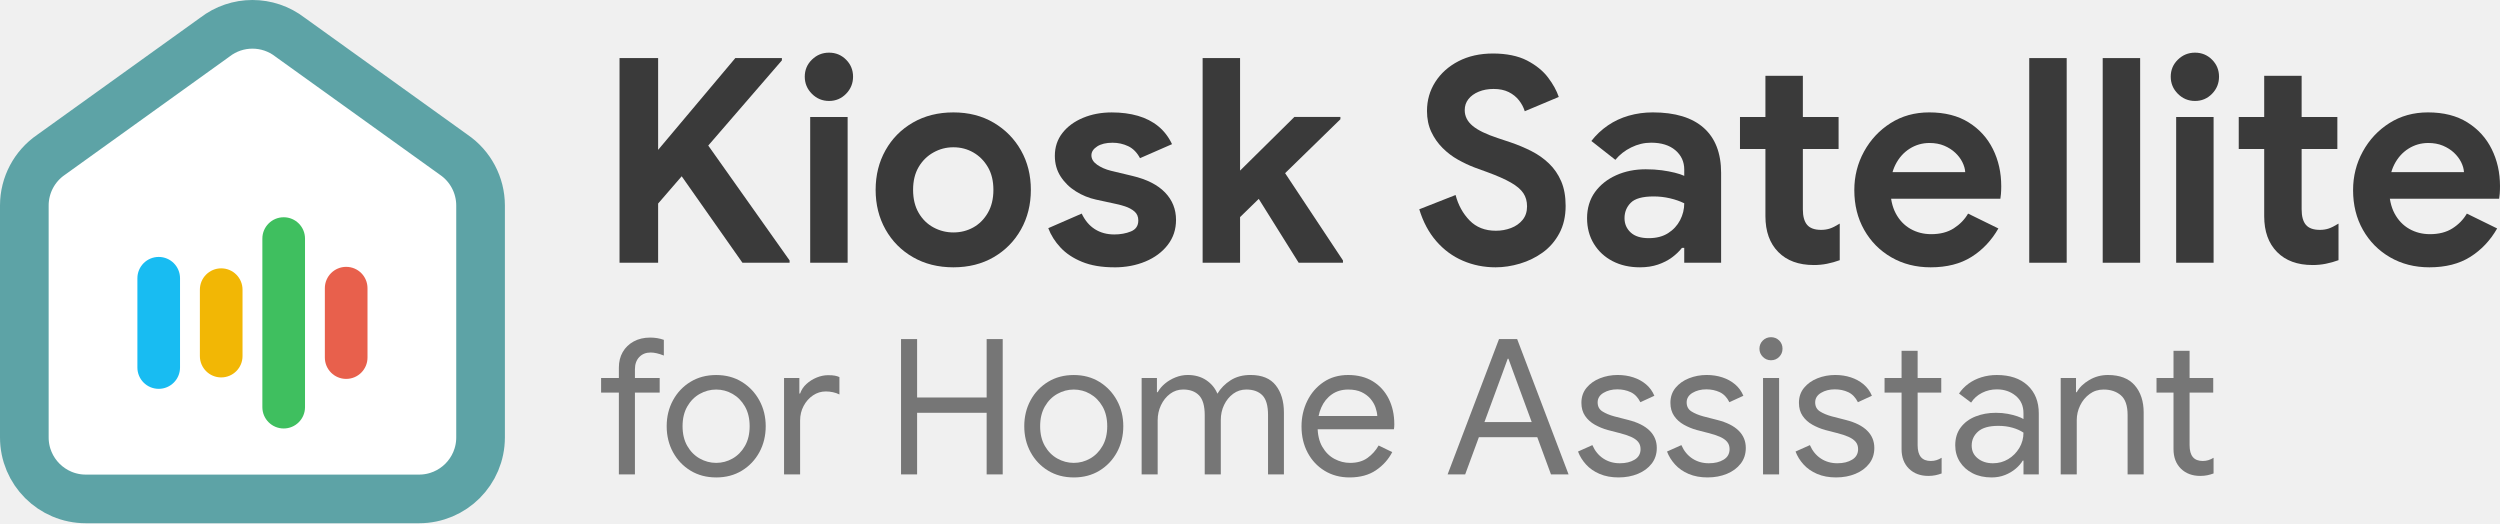
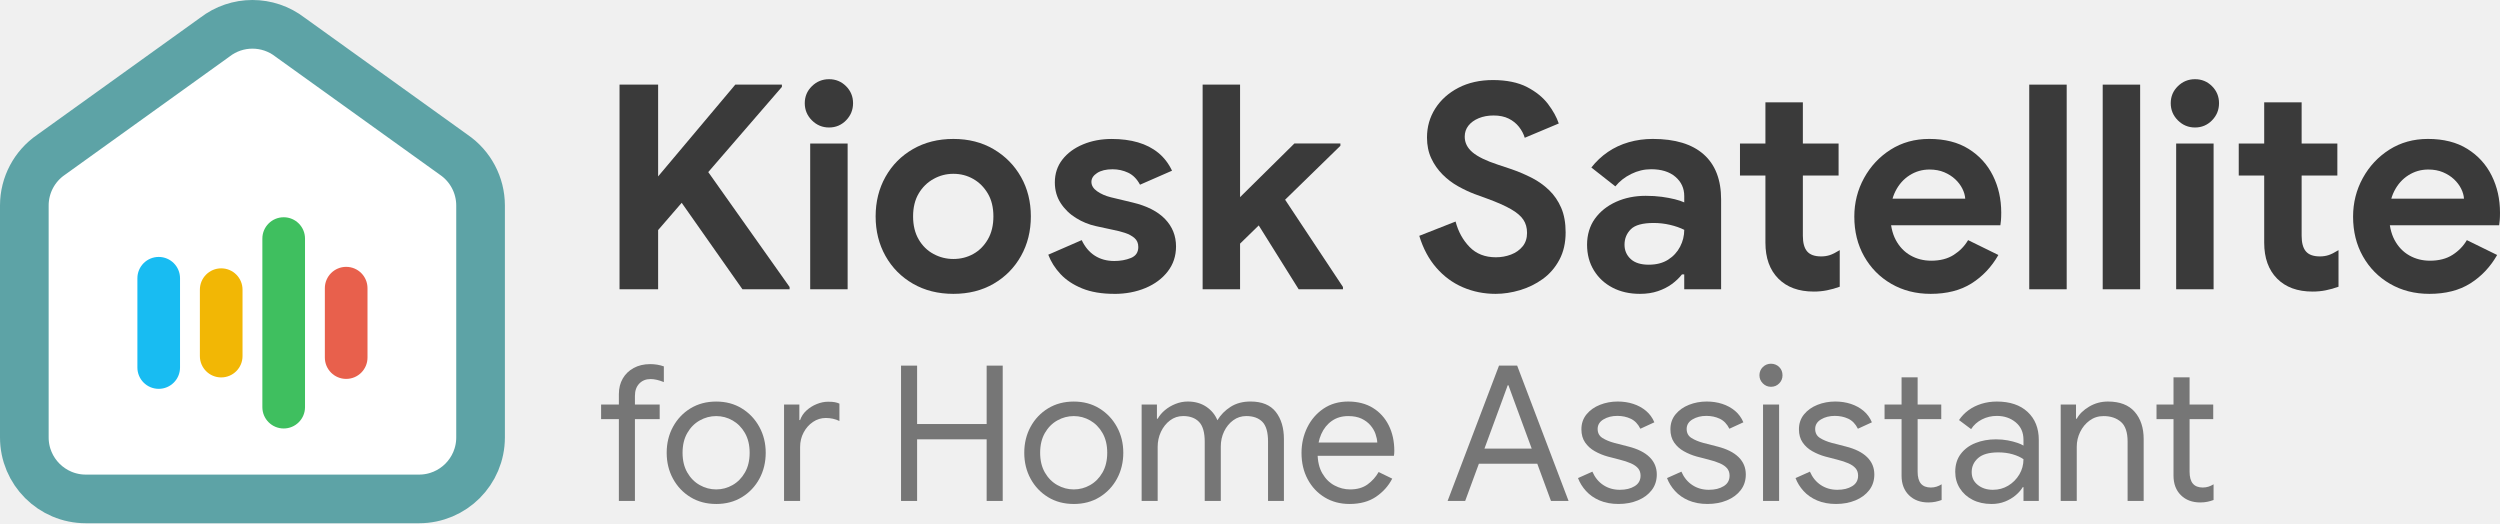
<svg xmlns="http://www.w3.org/2000/svg" id="a" viewBox="0 0 2260.89 473.2">
  <g id="b">
    <g id="c">
-       <path d="M560.28,237.61V52.53h34.9v185.08h-34.9ZM578.38,203.49l.52-48.6,86.08-102.36h42.13v2.07l-128.73,148.89h0ZM671.43,237.61l-64.11-91.25,24.04-27.66,82.72,116.84v2.07h-42.65Z" fill="#3a3a3a" />
-       <path d="M749.76,91.3c-6.03,0-11.2-2.15-15.51-6.46s-6.46-9.48-6.46-15.51,2.15-11.16,6.46-15.38,9.48-6.33,15.51-6.33,11.16,2.11,15.38,6.33c4.22,4.22,6.33,9.35,6.33,15.38s-2.11,11.2-6.33,15.51c-4.22,4.31-9.35,6.46-15.38,6.46ZM732.7,237.61V105.78h33.86v131.83h-33.86Z" fill="#3a3a3a" />
-       <path d="M862.2,241.75c-13.79,0-25.98-3.06-36.58-9.18-10.6-6.11-18.87-14.48-24.82-25.07-5.95-10.6-8.92-22.53-8.92-35.8s2.97-25.2,8.92-35.8,14.22-18.96,24.82-25.07c10.6-6.12,22.79-9.18,36.58-9.18s25.93,3.1,36.45,9.31c10.51,6.2,18.74,14.56,24.69,25.07,5.95,10.51,8.92,22.4,8.92,35.67s-2.97,25.2-8.92,35.8-14.18,18.96-24.69,25.07c-10.51,6.12-22.66,9.18-36.45,9.18h0ZM862.2,210.21c6.55,0,12.54-1.51,17.97-4.52,5.43-3.01,9.82-7.41,13.18-13.18s5.04-12.71,5.04-20.81-1.68-14.99-5.04-20.68c-3.36-5.69-7.75-10.08-13.18-13.18-5.43-3.1-11.42-4.65-17.97-4.65s-12.37,1.55-17.96,4.65c-5.6,3.1-10.08,7.5-13.44,13.18-3.36,5.69-5.04,12.58-5.04,20.68s1.68,15.04,5.04,20.81c3.36,5.78,7.84,10.17,13.44,13.18,5.6,3.02,11.59,4.52,17.96,4.52h0Z" fill="#3a3a3a" />
-       <path d="M1007.73,241.75c-11.37,0-21.07-1.64-29.08-4.91s-14.52-7.58-19.52-12.92-8.7-11.2-11.12-17.58l30.24-13.18c2.93,6.2,6.89,10.9,11.89,14.09s10.86,4.78,17.58,4.78c5.51,0,10.51-.9,14.99-2.71,4.48-1.81,6.72-5.13,6.72-9.95,0-3.45-1.16-6.16-3.49-8.14s-5.21-3.53-8.66-4.65-6.98-2.02-10.6-2.71l-15.51-3.36c-6.38-1.38-12.41-3.83-18.09-7.37-5.69-3.53-10.3-8.01-13.83-13.44-3.53-5.43-5.3-11.67-5.3-18.74,0-7.92,2.28-14.82,6.85-20.68,4.56-5.86,10.77-10.42,18.61-13.7,7.84-3.27,16.5-4.91,25.98-4.91,8.79,0,16.71,1.03,23.78,3.1,7.06,2.07,13.18,5.21,18.35,9.44,5.17,4.22,9.31,9.61,12.41,16.16l-28.95,12.67c-2.76-5.17-6.33-8.79-10.73-10.86s-9.09-3.1-14.09-3.1c-5.86,0-10.51,1.12-13.96,3.36s-5.17,4.91-5.17,8.01c0,3.28,1.72,6.12,5.17,8.53,3.45,2.42,7.58,4.23,12.41,5.43l19.39,4.65c13.09,3.1,22.96,8.1,29.6,14.99,6.63,6.89,9.95,15.17,9.95,24.82,0,8.62-2.5,16.16-7.5,22.62-5,6.46-11.72,11.46-20.16,14.99-8.45,3.53-17.84,5.3-28.18,5.3l.02-.03h0Z" fill="#3a3a3a" />
-       <path d="M1087.6,237.61V52.53h33.86v185.08h-33.86ZM1107.51,209.95v-41.88l63.07-62.3h41.62v2.07l-104.69,102.1h0ZM1174.46,237.61l-44.46-71.09,23.52-23.01,61,92.02v2.07h-40.07,0Z" fill="#3a3a3a" />
-       <path d="M1352.55,241.75c-10.51,0-20.38-1.98-29.6-5.95-9.22-3.96-17.23-9.86-24.04-17.71-6.81-7.84-11.93-17.45-15.38-28.82l32.83-12.92c2.41,9.14,6.63,16.8,12.67,23.01,6.03,6.2,13.96,9.31,23.78,9.31,4.82,0,9.39-.82,13.7-2.46,4.31-1.64,7.79-4.09,10.47-7.37,2.67-3.27,4.01-7.32,4.01-12.15s-1.12-8.66-3.36-12.02-5.99-6.55-11.25-9.56-12.37-6.16-21.33-9.44l-11.37-4.14c-5-1.89-10.04-4.27-15.12-7.11s-9.74-6.37-13.96-10.6c-4.22-4.22-7.63-9.09-10.21-14.6s-3.88-11.8-3.88-18.87c0-9.65,2.5-18.39,7.5-26.24,5-7.84,11.98-14.09,20.94-18.74s19.39-6.98,31.28-6.98,22.66,2.11,30.76,6.33c8.1,4.22,14.43,9.35,19,15.38,4.56,6.03,7.79,11.89,9.69,17.58l-30.76,12.92c-1.03-3.45-2.76-6.72-5.17-9.82-2.42-3.1-5.52-5.6-9.31-7.5-3.79-1.89-8.36-2.84-13.7-2.84-5,0-9.48.82-13.44,2.46-3.97,1.64-7.07,3.88-9.31,6.72-2.24,2.84-3.36,6.16-3.36,9.95,0,5.52,2.37,10.25,7.11,14.22s12.36,7.67,22.88,11.12l11.63,3.88c6.55,2.24,12.8,4.87,18.74,7.88,5.95,3.02,11.24,6.77,15.9,11.24,4.65,4.48,8.31,9.82,10.99,16.03,2.67,6.2,4.01,13.62,4.01,22.23,0,9.48-1.9,17.75-5.69,24.82-3.79,7.07-8.79,12.84-14.99,17.32-6.2,4.48-13.05,7.84-20.55,10.08s-14.86,3.36-22.1,3.36h-.01Z" fill="#3a3a3a" />
-       <path d="M1483.09,241.75c-9.31,0-17.54-1.85-24.69-5.56-7.15-3.7-12.8-8.92-16.93-15.64s-6.2-14.48-6.2-23.26,2.37-16.97,7.11-23.52,11.12-11.63,19.13-15.25,16.93-5.43,26.75-5.43c5.34,0,10.21.3,14.61.9,4.39.61,8.31,1.34,11.76,2.2,3.44.86,6.29,1.81,8.53,2.84v-5.69c0-7.06-2.67-12.88-8.01-17.45-5.34-4.56-12.67-6.85-21.97-6.85-6.2,0-12.19,1.42-17.97,4.27-5.78,2.84-10.56,6.59-14.35,11.24l-21.71-17.06c4.31-5.51,9.31-10.21,14.99-14.09,5.69-3.88,11.98-6.81,18.87-8.79s14.13-2.97,21.71-2.97c20.16,0,35.5,4.65,46.01,13.96s15.77,22.92,15.77,40.84v81.17h-33.35v-13.44h-2.07c-2.42,3.1-5.43,5.99-9.05,8.66s-7.84,4.82-12.67,6.46c-4.83,1.64-10.25,2.46-16.29,2.46h.02,0ZM1491.1,215.38c6.89,0,12.71-1.51,17.45-4.52,4.74-3.01,8.36-6.94,10.86-11.76,2.5-4.82,3.75-9.91,3.75-15.25-3.79-1.89-8.1-3.4-12.92-4.52-4.83-1.12-9.74-1.68-14.73-1.68-10,0-16.89,1.9-20.68,5.69-3.79,3.79-5.69,8.45-5.69,13.96,0,5.17,1.85,9.48,5.56,12.92,3.7,3.45,9.18,5.17,16.41,5.17h-.01Z" fill="#3a3a3a" />
-       <path d="M1573.56,134.73v-28.95h24.3v28.95h-24.3ZM1640.25,239.68c-13.62,0-24.3-3.92-32.05-11.76s-11.63-18.65-11.63-32.44v-126.92h33.86v120.72c0,6.38,1.29,11.07,3.88,14.09,2.58,3.02,6.81,4.52,12.67,4.52,2.75,0,5.34-.39,7.75-1.16,2.41-.78,5.43-2.28,9.05-4.52v33.09c-3.79,1.38-7.63,2.46-11.5,3.23-3.88.78-7.88,1.16-12.02,1.16h-.01ZM1629.14,134.73v-28.95h33.6v28.95h-33.6Z" fill="#3a3a3a" />
-       <path d="M1745.98,241.75c-13.27,0-25.12-3.02-35.54-9.05-10.43-6.03-18.61-14.3-24.56-24.82-5.95-10.51-8.92-22.49-8.92-35.93,0-12.58,2.93-24.21,8.79-34.9,5.86-10.68,13.87-19.26,24.04-25.72s21.8-9.69,34.9-9.69c14.13,0,26.02,3.02,35.67,9.05,9.65,6.03,16.97,14.09,21.97,24.17s7.5,21.24,7.5,33.48c0,2.76-.09,5.13-.26,7.11s-.35,3.41-.52,4.27h-113.22v-24.04h81.43c-.17-2.93-1.03-5.95-2.58-9.05s-3.71-5.95-6.46-8.53c-2.76-2.58-6.08-4.69-9.95-6.33-3.88-1.64-8.32-2.46-13.31-2.46-6.55,0-12.54,1.73-17.97,5.17-5.43,3.45-9.69,8.23-12.79,14.35-3.1,6.12-4.65,13.4-4.65,21.84s1.64,16.24,4.91,22.36,7.71,10.77,13.31,13.96c5.6,3.19,11.85,4.78,18.74,4.78,8.1,0,14.9-1.76,20.42-5.3,5.51-3.53,9.82-7.97,12.92-13.31l27.4,13.44c-6.2,10.86-14.31,19.43-24.3,25.72-10,6.29-22.32,9.43-36.96,9.43h-.01Z" fill="#3a3a3a" />
-       <path d="M1835.16,237.61V52.53h33.86v185.08h-33.86Z" fill="#3a3a3a" />
-       <path d="M1901.59,237.61V52.53h33.86v185.08h-33.86Z" fill="#3a3a3a" />
-       <path d="M1985.08,91.3c-6.03,0-11.2-2.15-15.51-6.46s-6.46-9.48-6.46-15.51,2.15-11.16,6.46-15.38c4.31-4.22,9.48-6.33,15.51-6.33s11.16,2.11,15.38,6.33,6.33,9.35,6.33,15.38-2.11,11.2-6.33,15.51c-4.22,4.31-9.35,6.46-15.38,6.46ZM1968.02,237.61V105.78h33.86v131.83h-33.86Z" fill="#3a3a3a" />
-       <path d="M2024.62,134.73v-28.95h24.3v28.95h-24.3ZM2091.32,239.68c-13.62,0-24.3-3.92-32.05-11.76s-11.63-18.65-11.63-32.44v-126.92h33.86v120.72c0,6.38,1.29,11.07,3.88,14.09,2.58,3.02,6.81,4.52,12.67,4.52,2.75,0,5.34-.39,7.75-1.16,2.41-.78,5.43-2.28,9.05-4.52v33.09c-3.79,1.38-7.63,2.46-11.5,3.23-3.88.78-7.88,1.16-12.02,1.16h-.01ZM2080.2,134.73v-28.95h33.6v28.95h-33.6Z" fill="#3a3a3a" />
-       <path d="M2197.04,241.75c-13.27,0-25.12-3.02-35.54-9.05-10.43-6.03-18.61-14.3-24.56-24.82-5.95-10.51-8.92-22.49-8.92-35.93,0-12.58,2.93-24.21,8.79-34.9,5.86-10.68,13.87-19.26,24.04-25.72s21.8-9.69,34.9-9.69c14.13,0,26.02,3.02,35.67,9.05,9.65,6.03,16.97,14.09,21.97,24.17s7.5,21.24,7.5,33.48c0,2.76-.09,5.13-.26,7.11s-.35,3.41-.52,4.27h-113.22v-24.04h81.43c-.17-2.93-1.03-5.95-2.58-9.05s-3.71-5.95-6.46-8.53c-2.76-2.58-6.08-4.69-9.95-6.33-3.88-1.64-8.32-2.46-13.31-2.46-6.55,0-12.54,1.73-17.97,5.17-5.43,3.45-9.69,8.23-12.79,14.35-3.1,6.12-4.65,13.4-4.65,21.84s1.64,16.24,4.91,22.36,7.71,10.77,13.31,13.96,11.85,4.78,18.74,4.78c8.1,0,14.9-1.76,20.42-5.3,5.51-3.53,9.82-7.97,12.92-13.31l27.4,13.44c-6.2,10.86-14.31,19.43-24.3,25.72-10,6.29-22.32,9.43-36.96,9.43h0Z" fill="#3a3a3a" />
-       <path d="M543.61,355.03v-13.16h16.92v13.16h-16.92ZM559.68,429.03v-96.57c0-5.35,1.17-10.05,3.5-14.1,2.33-4.04,5.64-7.23,9.91-9.57,4.27-2.33,9.26-3.5,14.96-3.5,2.16,0,4.27.17,6.32.51s4.04.86,5.98,1.54v14.19c-2.28-.91-4.42-1.59-6.41-2.05-2-.45-3.85-.68-5.55-.68-4.22,0-7.64,1.37-10.26,4.1s-3.93,6.44-3.93,11.11v95.03h-14.53.01ZM573.35,355.03v-13.16h23.24v13.16h-23.24Z" fill="#767676" />
-       <path d="M647.7,431.77c-8.78,0-16.52-2.05-23.24-6.15s-11.99-9.66-15.81-16.66c-3.82-7.01-5.73-14.84-5.73-23.5s1.91-16.49,5.73-23.5,9.09-12.56,15.81-16.66,14.47-6.15,23.24-6.15,16.52,2.08,23.24,6.24,11.99,9.74,15.81,16.75,5.73,14.79,5.73,23.33-1.91,16.49-5.73,23.5-9.09,12.56-15.81,16.66-14.47,6.15-23.24,6.15h0ZM647.7,418.61c5.24,0,10.17-1.31,14.79-3.93,4.61-2.62,8.35-6.41,11.19-11.37,2.85-4.96,4.27-10.91,4.27-17.86s-1.43-12.9-4.27-17.86c-2.85-4.96-6.58-8.74-11.19-11.37-4.61-2.62-9.54-3.93-14.79-3.93s-10.2,1.31-14.87,3.93-8.43,6.41-11.28,11.37c-2.85,4.96-4.27,10.91-4.27,17.86s1.42,12.9,4.27,17.86c2.85,4.96,6.61,8.75,11.28,11.37,4.67,2.62,9.63,3.93,14.87,3.93h0Z" fill="#767676" />
-       <path d="M709.06,429.03v-87.17h13.84v14.02h.68c1.14-3.3,3.05-6.18,5.73-8.63s5.75-4.38,9.23-5.81c3.47-1.42,6.92-2.14,10.34-2.14,2.62,0,4.67.14,6.15.43,1.48.29,2.85.71,4.1,1.28v15.72c-1.82-.91-3.79-1.59-5.9-2.05-2.11-.45-4.25-.68-6.41-.68-4.22,0-8.09,1.2-11.62,3.59-3.53,2.39-6.35,5.58-8.46,9.57-2.11,3.99-3.16,8.37-3.16,13.16v48.71h-14.53.01Z" fill="#767676" />
-       <path d="M814.86,429.03v-122.38h14.53v122.38h-14.53ZM822.55,373.31v-13.84h73.15v13.84h-73.15ZM892.28,429.03v-122.38h14.53v122.38h-14.53Z" fill="#767676" />
-       <path d="M971.08,431.77c-8.78,0-16.52-2.05-23.24-6.15s-11.99-9.66-15.81-16.66c-3.82-7.01-5.73-14.84-5.73-23.5s1.91-16.49,5.73-23.5,9.09-12.56,15.81-16.66,14.47-6.15,23.24-6.15,16.52,2.08,23.24,6.24,11.99,9.74,15.81,16.75,5.73,14.79,5.73,23.33-1.91,16.49-5.73,23.5-9.09,12.56-15.81,16.66-14.47,6.15-23.24,6.15h0ZM971.08,418.61c5.24,0,10.17-1.31,14.79-3.93,4.61-2.62,8.35-6.41,11.19-11.37,2.85-4.96,4.27-10.91,4.27-17.86s-1.43-12.9-4.27-17.86c-2.85-4.96-6.58-8.74-11.19-11.37-4.61-2.62-9.54-3.93-14.79-3.93s-10.2,1.31-14.87,3.93-8.43,6.41-11.28,11.37c-2.85,4.96-4.27,10.91-4.27,17.86s1.42,12.9,4.27,17.86c2.85,4.96,6.61,8.75,11.28,11.37,4.67,2.62,9.63,3.93,14.87,3.93h0Z" fill="#767676" />
-       <path d="M1032.44,429.03v-87.17h13.84v12.82h.68c1.59-2.85,3.79-5.44,6.58-7.78,2.79-2.33,5.98-4.21,9.57-5.64,3.59-1.42,7.26-2.14,11.02-2.14,6.49,0,12.08,1.57,16.75,4.7,4.67,3.14,8.03,7.21,10.08,12.22,2.96-4.9,6.95-8.94,11.96-12.14,5.01-3.19,11-4.79,17.95-4.79,10.37,0,18,3.14,22.9,9.4,4.9,6.27,7.35,14.47,7.35,24.61v55.89h-14.36v-53.67c0-8.43-1.71-14.38-5.13-17.86-3.42-3.47-8.26-5.21-14.53-5.21-4.44,0-8.4,1.28-11.88,3.85-3.48,2.56-6.21,5.93-8.2,10.08-2,4.16-2.99,8.69-2.99,13.59v49.22h-14.53v-53.5c0-8.43-1.71-14.41-5.13-17.95-3.42-3.53-8.2-5.3-14.36-5.3-4.44,0-8.4,1.31-11.88,3.93s-6.21,6.04-8.2,10.26-2.99,8.78-2.99,13.67v48.88h-14.53l.03.03h0Z" fill="#767676" />
-       <path d="M1220.45,431.77c-8.43,0-15.93-2-22.48-5.98-6.55-3.99-11.68-9.46-15.38-16.41s-5.56-14.87-5.56-23.76c0-8.32,1.74-16.01,5.21-23.07s8.38-12.73,14.7-17.01c6.32-4.27,13.76-6.41,22.3-6.41s16.09,1.91,22.31,5.73c6.21,3.82,11,9.09,14.36,15.81s5.04,14.42,5.04,23.07c0,.8-.03,1.6-.09,2.39-.06.8-.14,1.48-.26,2.05h-75.03v-11.96h59.99c-.11-2.39-.66-4.98-1.62-7.78-.97-2.79-2.51-5.41-4.61-7.86-2.11-2.45-4.79-4.44-8.03-5.98s-7.26-2.31-12.05-2.31c-5.7,0-10.63,1.45-14.78,4.36-4.16,2.91-7.35,6.87-9.57,11.88-2.22,5.02-3.33,10.71-3.33,17.09,0,7.41,1.42,13.56,4.27,18.46s6.52,8.55,11.02,10.94,9.2,3.59,14.1,3.59c6.38,0,11.65-1.51,15.81-4.53s7.49-6.75,10-11.2l12.31,5.98c-3.42,6.61-8.32,12.08-14.7,16.41-6.38,4.33-14.36,6.5-23.93,6.5h0Z" fill="#767676" />
-       <path d="M1309.15,429.03l46.49-122.38h16.41l46.49,122.38h-15.9l-33.67-91.44-4.79-13.16h-.68l-4.79,13.16-33.67,91.44h-15.9.01ZM1328.98,395.36l4.96-13.67h28.2v13.67h-33.16,0ZM1362.14,395.36v-13.67h28.2l4.96,13.67h-33.16,0Z" fill="#767676" />
-       <path d="M1463.83,431.77c-6.49,0-12.22-1.05-17.18-3.16-4.96-2.11-9.06-4.96-12.31-8.55s-5.67-7.49-7.26-11.71l12.99-5.81c2.28,5.24,5.58,9.29,9.91,12.14,4.33,2.85,9.29,4.27,14.87,4.27s9.83-1.08,13.42-3.25c3.59-2.16,5.38-5.35,5.38-9.57,0-2.62-.74-4.81-2.22-6.58-1.48-1.76-3.65-3.27-6.5-4.53-2.85-1.25-6.32-2.39-10.43-3.42l-10.6-2.74c-4.1-1.14-7.98-2.74-11.62-4.79-3.65-2.05-6.58-4.7-8.8-7.95-2.22-3.25-3.33-7.21-3.33-11.88,0-5.24,1.54-9.74,4.61-13.5,3.08-3.76,7.12-6.64,12.14-8.63,5.01-1.99,10.37-2.99,16.07-2.99,5.01,0,9.71.71,14.1,2.14,4.38,1.43,8.23,3.53,11.54,6.32,3.3,2.79,5.81,6.24,7.52,10.34l-12.65,5.81c-2.17-4.33-5.07-7.35-8.72-9.06s-7.69-2.56-12.14-2.56c-4.79,0-8.95,1.05-12.48,3.16-3.53,2.11-5.3,4.99-5.3,8.63s1.45,6.38,4.36,8.2,6.47,3.31,10.68,4.44l12.65,3.25c8.55,2.17,14.98,5.38,19.31,9.66,4.33,4.27,6.49,9.49,6.49,15.64,0,5.47-1.54,10.2-4.61,14.19-3.08,3.99-7.24,7.07-12.48,9.23s-11.05,3.25-17.43,3.25h.02Z" fill="#767676" />
-       <path d="M1544.33,431.77c-6.49,0-12.22-1.05-17.18-3.16-4.96-2.11-9.06-4.96-12.31-8.55s-5.67-7.49-7.26-11.71l12.99-5.81c2.28,5.24,5.58,9.29,9.91,12.14,4.33,2.85,9.29,4.27,14.87,4.27s9.83-1.08,13.42-3.25c3.59-2.16,5.38-5.35,5.38-9.57,0-2.62-.74-4.81-2.22-6.58-1.48-1.76-3.65-3.27-6.5-4.53-2.85-1.25-6.32-2.39-10.43-3.42l-10.6-2.74c-4.1-1.14-7.98-2.74-11.62-4.79-3.65-2.05-6.58-4.7-8.8-7.95-2.22-3.25-3.33-7.21-3.33-11.88,0-5.24,1.54-9.74,4.61-13.5,3.08-3.76,7.12-6.64,12.14-8.63,5.01-1.99,10.37-2.99,16.07-2.99,5.01,0,9.71.71,14.1,2.14,4.38,1.43,8.23,3.53,11.54,6.32,3.3,2.79,5.81,6.24,7.52,10.34l-12.65,5.81c-2.17-4.33-5.07-7.35-8.72-9.06s-7.69-2.56-12.14-2.56c-4.79,0-8.95,1.05-12.48,3.16-3.53,2.11-5.3,4.99-5.3,8.63s1.45,6.38,4.36,8.2,6.47,3.31,10.68,4.44l12.65,3.25c8.55,2.17,14.98,5.38,19.31,9.66,4.33,4.27,6.49,9.49,6.49,15.64,0,5.47-1.54,10.2-4.61,14.19-3.08,3.99-7.24,7.07-12.48,9.23s-11.05,3.25-17.43,3.25h.02Z" fill="#767676" />
-       <path d="M1601.59,325.8c-2.85,0-5.3-1.03-7.35-3.08-2.05-2.05-3.08-4.5-3.08-7.35s1.03-5.44,3.08-7.44c2.05-1.99,4.5-2.99,7.35-2.99s5.44,1,7.44,2.99c1.99,1.99,2.99,4.47,2.99,7.44s-1,5.3-2.99,7.35c-2,2.05-4.47,3.08-7.44,3.08ZM1594.41,429.03v-87.17h14.53v87.17h-14.53Z" fill="#767676" />
-       <path d="M1660.56,431.77c-6.49,0-12.22-1.05-17.18-3.16-4.96-2.11-9.06-4.96-12.31-8.55s-5.67-7.49-7.26-11.71l12.99-5.81c2.28,5.24,5.58,9.29,9.91,12.14,4.33,2.85,9.29,4.27,14.87,4.27s9.83-1.08,13.42-3.25c3.59-2.16,5.38-5.35,5.38-9.57,0-2.62-.74-4.81-2.22-6.58-1.48-1.76-3.65-3.27-6.5-4.53-2.85-1.25-6.32-2.39-10.43-3.42l-10.6-2.74c-4.1-1.14-7.98-2.74-11.62-4.79-3.65-2.05-6.58-4.7-8.8-7.95-2.22-3.25-3.33-7.21-3.33-11.88,0-5.24,1.54-9.74,4.61-13.5,3.08-3.76,7.12-6.64,12.14-8.63,5.01-1.99,10.37-2.99,16.07-2.99,5.01,0,9.71.71,14.1,2.14,4.38,1.43,8.23,3.53,11.54,6.32,3.3,2.79,5.81,6.24,7.52,10.34l-12.65,5.81c-2.17-4.33-5.07-7.35-8.72-9.06s-7.69-2.56-12.14-2.56c-4.79,0-8.95,1.05-12.48,3.16-3.53,2.11-5.3,4.99-5.3,8.63s1.45,6.38,4.36,8.2,6.47,3.31,10.68,4.44l12.65,3.25c8.55,2.17,14.98,5.38,19.31,9.66,4.33,4.27,6.49,9.49,6.49,15.64,0,5.47-1.54,10.2-4.61,14.19-3.08,3.99-7.24,7.07-12.48,9.23s-11.05,3.25-17.43,3.25h.02Z" fill="#767676" />
-       <path d="M1704.31,355.03v-13.16h16.24v13.16h-16.24ZM1743.97,430.4c-7.29,0-13.16-2.19-17.61-6.58-4.44-4.38-6.67-10.28-6.67-17.69v-88.88h14.53v85.29c0,4.9,1,8.52,2.99,10.85,1.99,2.34,4.98,3.5,8.97,3.5,1.82,0,3.53-.26,5.13-.77,1.59-.51,3.13-1.22,4.61-2.14v14.19c-1.82.68-3.7,1.22-5.64,1.62-1.94.4-4.05.6-6.32.6h.01ZM1733.37,355.03v-13.16h22.22v13.16h-22.22Z" fill="#767676" />
-       <path d="M1801.05,431.77c-6.5,0-12.19-1.26-17.09-3.76-4.9-2.51-8.75-5.95-11.54-10.34-2.79-4.38-4.19-9.37-4.19-14.96,0-6.38,1.65-11.76,4.96-16.15,3.3-4.38,7.75-7.69,13.33-9.91s11.73-3.33,18.46-3.33c3.87,0,7.46.32,10.77.94,3.3.63,6.18,1.37,8.63,2.22s4.3,1.68,5.56,2.48v-5.3c0-6.61-2.34-11.85-7.01-15.72s-10.37-5.81-17.09-5.81c-4.79,0-9.26,1.05-13.42,3.16-4.16,2.11-7.44,5.04-9.83,8.8l-10.94-8.2c2.28-3.42,5.13-6.38,8.55-8.89s7.32-4.44,11.71-5.81c4.38-1.37,9.03-2.05,13.93-2.05,11.85,0,21.14,3.14,27.86,9.4,6.72,6.27,10.09,14.7,10.09,25.3v55.21h-13.84v-12.48h-.68c-1.48,2.51-3.59,4.93-6.32,7.26-2.74,2.34-5.96,4.25-9.66,5.73-3.7,1.48-7.78,2.22-12.22,2.22h-.02ZM1802.42,418.95c5.01,0,9.6-1.25,13.76-3.76s7.49-5.87,10-10.08,3.76-8.83,3.76-13.84c-2.62-1.82-5.9-3.3-9.83-4.44-3.93-1.14-8.23-1.71-12.9-1.71-8.32,0-14.42,1.71-18.29,5.13-3.88,3.42-5.81,7.64-5.81,12.65s1.82,8.66,5.47,11.62,8.26,4.44,13.84,4.44h0Z" fill="#767676" />
-       <path d="M1863.61,429.03v-87.17h13.84v12.82h.68c2.28-4.21,6.01-7.86,11.19-10.94,5.18-3.08,10.85-4.61,17.01-4.61,10.71,0,18.77,3.11,24.19,9.31,5.41,6.21,8.12,14.44,8.12,24.7v55.89h-14.53v-53.67c0-8.43-2.02-14.38-6.07-17.86-4.05-3.47-9.26-5.21-15.64-5.21-4.79,0-9,1.34-12.65,4.02s-6.5,6.13-8.55,10.34c-2.05,4.22-3.08,8.66-3.08,13.33v49.05h-14.53.02Z" fill="#767676" />
-       <path d="M1950.26,355.03v-13.16h16.24v13.16h-16.24ZM1989.91,430.4c-7.29,0-13.16-2.19-17.61-6.58-4.44-4.38-6.67-10.28-6.67-17.69v-88.88h14.53v85.29c0,4.9,1,8.52,2.99,10.85,1.99,2.34,4.98,3.5,8.97,3.5,1.82,0,3.53-.26,5.13-.77,1.59-.51,3.13-1.22,4.61-2.14v14.19c-1.82.68-3.7,1.22-5.64,1.62-1.94.4-4.05.6-6.32.6h.01ZM1979.32,355.03v-13.16h22.22v13.16h-22.22Z" fill="#767676" />
+       <path d="M560.28,261.61V76.53h34.9v185.08h-34.9ZM578.38,227.49l.52-48.6,86.08-102.36h42.13v2.07l-128.73,148.89h0ZM671.43,261.61l-64.11-91.25,24.04-27.66,82.72,116.84v2.07h-42.65,0Z" fill="#3a3a3a" />
+       <path d="M749.76,115.3c-6.03,0-11.2-2.15-15.51-6.46s-6.46-9.48-6.46-15.51,2.15-11.16,6.46-15.38,9.48-6.33,15.51-6.33,11.16,2.11,15.38,6.33c4.22,4.22,6.33,9.35,6.33,15.38s-2.11,11.2-6.33,15.51c-4.22,4.31-9.35,6.46-15.38,6.46ZM732.7,261.61v-131.83h33.86v131.83h-33.86Z" fill="#3a3a3a" />
+       <path d="M862.2,265.75c-13.79,0-25.98-3.06-36.58-9.18-10.6-6.11-18.87-14.48-24.82-25.07-5.95-10.6-8.92-22.53-8.92-35.8s2.97-25.2,8.92-35.8,14.22-18.96,24.82-25.07c10.6-6.12,22.79-9.18,36.58-9.18s25.93,3.1,36.45,9.31c10.51,6.2,18.74,14.56,24.69,25.07,5.95,10.51,8.92,22.4,8.92,35.67s-2.97,25.2-8.92,35.8-14.18,18.96-24.69,25.07c-10.51,6.12-22.66,9.18-36.45,9.18h0ZM862.2,234.21c6.55,0,12.54-1.51,17.97-4.52,5.43-3.01,9.82-7.41,13.18-13.18s5.04-12.71,5.04-20.81-1.68-14.99-5.04-20.68c-3.36-5.69-7.75-10.08-13.18-13.18-5.43-3.1-11.42-4.65-17.97-4.65s-12.37,1.55-17.96,4.65c-5.6,3.1-10.08,7.5-13.44,13.18-3.36,5.69-5.04,12.58-5.04,20.68s1.68,15.04,5.04,20.81c3.36,5.78,7.84,10.17,13.44,13.18,5.6,3.02,11.59,4.52,17.96,4.52h0Z" fill="#3a3a3a" />
+       <path d="M1007.73,265.75c-11.37,0-21.07-1.64-29.08-4.91s-14.52-7.58-19.52-12.92-8.7-11.2-11.12-17.58l30.24-13.18c2.93,6.2,6.89,10.9,11.89,14.09s10.86,4.78,17.58,4.78c5.51,0,10.51-.9,14.99-2.71,4.48-1.81,6.72-5.13,6.72-9.95,0-3.45-1.16-6.16-3.49-8.14s-5.21-3.53-8.66-4.65-6.98-2.02-10.6-2.71l-15.51-3.36c-6.38-1.38-12.41-3.83-18.09-7.37-5.69-3.53-10.3-8.01-13.83-13.44-3.53-5.43-5.3-11.67-5.3-18.74,0-7.92,2.28-14.82,6.85-20.68,4.56-5.86,10.77-10.42,18.61-13.7,7.84-3.27,16.5-4.91,25.98-4.91,8.79,0,16.71,1.03,23.78,3.1,7.06,2.07,13.18,5.21,18.35,9.44,5.17,4.22,9.31,9.61,12.41,16.16l-28.95,12.67c-2.76-5.17-6.33-8.79-10.73-10.86s-9.09-3.1-14.09-3.1c-5.86,0-10.51,1.12-13.96,3.36s-5.17,4.91-5.17,8.01c0,3.28,1.72,6.12,5.17,8.53,3.45,2.42,7.58,4.23,12.41,5.43l19.39,4.65c13.09,3.1,22.96,8.1,29.6,14.99,6.63,6.89,9.95,15.17,9.95,24.82,0,8.62-2.5,16.16-7.5,22.62-5,6.46-11.72,11.46-20.16,14.99-8.45,3.53-17.84,5.3-28.18,5.3l.02-.03h0Z" fill="#3a3a3a" />
+       <path d="M1087.6,261.61V76.53h33.86v185.08h-33.86ZM1107.51,233.95v-41.88l63.07-62.3h41.62v2.07l-104.69,102.1h0ZM1174.46,261.61l-44.46-71.09,23.52-23.01,61,92.02v2.07h-40.07,0Z" fill="#3a3a3a" />
+       <path d="M1352.55,265.75c-10.51,0-20.38-1.98-29.6-5.95-9.22-3.96-17.23-9.86-24.04-17.71-6.81-7.84-11.93-17.45-15.38-28.82l32.83-12.92c2.41,9.14,6.63,16.8,12.67,23.01,6.03,6.2,13.96,9.31,23.78,9.31,4.82,0,9.39-.82,13.7-2.46,4.31-1.64,7.79-4.09,10.47-7.37,2.67-3.27,4.01-7.32,4.01-12.15s-1.12-8.66-3.36-12.02-5.99-6.55-11.25-9.56-12.37-6.16-21.33-9.44l-11.37-4.14c-5-1.89-10.04-4.27-15.12-7.11s-9.74-6.37-13.96-10.6c-4.22-4.22-7.63-9.09-10.21-14.6s-3.88-11.8-3.88-18.87c0-9.65,2.5-18.39,7.5-26.24,5-7.84,11.98-14.09,20.94-18.74s19.39-6.98,31.28-6.98,22.66,2.11,30.76,6.33c8.1,4.22,14.43,9.35,19,15.38,4.56,6.03,7.79,11.89,9.69,17.58l-30.76,12.92c-1.03-3.45-2.76-6.72-5.17-9.82-2.42-3.1-5.52-5.6-9.31-7.5-3.79-1.89-8.36-2.84-13.7-2.84-5,0-9.48.82-13.44,2.46-3.97,1.64-7.07,3.88-9.31,6.72-2.24,2.84-3.36,6.16-3.36,9.95,0,5.52,2.37,10.25,7.11,14.22s12.36,7.67,22.88,11.12l11.63,3.88c6.55,2.24,12.8,4.87,18.74,7.88,5.95,3.02,11.24,6.77,15.9,11.24,4.65,4.48,8.31,9.82,10.99,16.03,2.67,6.2,4.01,13.62,4.01,22.23,0,9.48-1.9,17.75-5.69,24.82-3.79,7.07-8.79,12.84-14.99,17.32-6.2,4.48-13.05,7.84-20.55,10.08s-14.86,3.36-22.1,3.36h-.01Z" fill="#3a3a3a" />
+       <path d="M1483.09,265.75c-9.31,0-17.54-1.85-24.69-5.56-7.15-3.7-12.8-8.92-16.93-15.64s-6.2-14.48-6.2-23.26,2.37-16.97,7.11-23.52,11.12-11.63,19.13-15.25,16.93-5.43,26.75-5.43c5.34,0,10.21.3,14.61.9,4.39.61,8.31,1.34,11.76,2.2,3.44.86,6.29,1.81,8.53,2.84v-5.69c0-7.06-2.67-12.88-8.01-17.45-5.34-4.56-12.67-6.85-21.97-6.85-6.2,0-12.19,1.42-17.97,4.27-5.78,2.84-10.56,6.59-14.35,11.24l-21.71-17.06c4.31-5.51,9.31-10.21,14.99-14.09,5.69-3.88,11.98-6.81,18.87-8.79s14.13-2.97,21.71-2.97c20.16,0,35.5,4.65,46.01,13.96s15.77,22.92,15.77,40.84v81.17h-33.35v-13.44h-2.07c-2.42,3.1-5.43,5.99-9.05,8.66s-7.84,4.82-12.67,6.46c-4.83,1.64-10.25,2.46-16.29,2.46h.02,0ZM1491.1,239.38c6.89,0,12.71-1.51,17.45-4.52,4.74-3.01,8.36-6.94,10.86-11.76,2.5-4.82,3.75-9.91,3.75-15.25-3.79-1.89-8.1-3.4-12.92-4.52-4.83-1.12-9.74-1.68-14.73-1.68-10,0-16.89,1.9-20.68,5.69-3.79,3.79-5.69,8.45-5.69,13.96,0,5.17,1.85,9.48,5.56,12.92,3.7,3.45,9.18,5.17,16.41,5.17h-.01Z" fill="#3a3a3a" />
+       <path d="M1573.56,158.73v-28.95h24.3v28.95h-24.3ZM1640.25,263.68c-13.62,0-24.3-3.92-32.05-11.76s-11.63-18.65-11.63-32.44v-126.92h33.86v120.72c0,6.38,1.29,11.07,3.88,14.09,2.58,3.02,6.81,4.52,12.67,4.52,2.75,0,5.34-.39,7.75-1.16,2.41-.78,5.43-2.28,9.05-4.52v33.09c-3.79,1.38-7.63,2.46-11.5,3.23-3.88.78-7.88,1.16-12.02,1.16h-.01ZM1629.14,158.73v-28.95h33.6v28.95h-33.6Z" fill="#3a3a3a" />
+       <path d="M1745.98,265.75c-13.27,0-25.12-3.02-35.54-9.05-10.43-6.03-18.61-14.3-24.56-24.82-5.95-10.51-8.92-22.49-8.92-35.93,0-12.58,2.93-24.21,8.79-34.9,5.86-10.68,13.87-19.26,24.04-25.72s21.8-9.69,34.9-9.69c14.13,0,26.02,3.02,35.67,9.05,9.65,6.03,16.97,14.09,21.97,24.17s7.5,21.24,7.5,33.48c0,2.76-.09,5.13-.26,7.11s-.35,3.41-.52,4.27h-113.22v-24.04h81.43c-.17-2.93-1.03-5.95-2.58-9.05s-3.71-5.95-6.46-8.53c-2.76-2.58-6.08-4.69-9.95-6.33-3.88-1.64-8.32-2.46-13.31-2.46-6.55,0-12.54,1.73-17.97,5.17-5.43,3.45-9.69,8.23-12.79,14.35-3.1,6.12-4.65,13.4-4.65,21.84s1.64,16.24,4.91,22.36,7.71,10.77,13.31,13.96c5.6,3.19,11.85,4.78,18.74,4.78,8.1,0,14.9-1.76,20.42-5.3,5.51-3.53,9.82-7.97,12.92-13.31l27.4,13.44c-6.2,10.86-14.31,19.43-24.3,25.72-10,6.29-22.32,9.43-36.96,9.43h-.01Z" fill="#3a3a3a" />
+       <path d="M1835.16,261.61V76.53h33.86v185.08h-33.86Z" fill="#3a3a3a" />
+       <path d="M1901.59,261.61V76.53h33.86v185.08h-33.86Z" fill="#3a3a3a" />
+       <path d="M1985.08,115.3c-6.03,0-11.2-2.15-15.51-6.46s-6.46-9.48-6.46-15.51,2.15-11.16,6.46-15.38c4.31-4.22,9.48-6.33,15.51-6.33s11.16,2.11,15.38,6.33,6.33,9.35,6.33,15.38-2.11,11.2-6.33,15.51c-4.22,4.31-9.35,6.46-15.38,6.46ZM1968.02,261.61v-131.83h33.86v131.83h-33.86Z" fill="#3a3a3a" />
+       <path d="M2024.62,158.73v-28.95h24.3v28.95h-24.3,0ZM2091.32,263.68c-13.62,0-24.3-3.92-32.05-11.76s-11.63-18.65-11.63-32.44v-126.92h33.86v120.72c0,6.38,1.29,11.07,3.88,14.09,2.58,3.02,6.81,4.52,12.67,4.52,2.75,0,5.34-.39,7.75-1.16,2.41-.78,5.43-2.28,9.05-4.52v33.09c-3.79,1.38-7.63,2.46-11.5,3.23-3.88.78-7.88,1.16-12.02,1.16h-.01,0ZM2080.2,158.73v-28.95h33.6v28.95h-33.6Z" fill="#3a3a3a" />
+       <path d="M2197.04,265.75c-13.27,0-25.12-3.02-35.54-9.05-10.43-6.03-18.61-14.3-24.56-24.82-5.95-10.51-8.92-22.49-8.92-35.93,0-12.58,2.93-24.21,8.79-34.9,5.86-10.68,13.87-19.26,24.04-25.72s21.8-9.69,34.9-9.69c14.13,0,26.02,3.02,35.67,9.05,9.65,6.03,16.97,14.09,21.97,24.17s7.5,21.24,7.5,33.48c0,2.76-.09,5.13-.26,7.11s-.35,3.41-.52,4.27h-113.22v-24.04h81.43c-.17-2.93-1.03-5.95-2.58-9.05s-3.71-5.95-6.46-8.53c-2.76-2.58-6.08-4.69-9.95-6.33-3.88-1.64-8.32-2.46-13.31-2.46-6.55,0-12.54,1.73-17.97,5.17-5.43,3.45-9.69,8.23-12.79,14.35-3.1,6.12-4.65,13.4-4.65,21.84s1.64,16.24,4.91,22.36,7.71,10.77,13.31,13.96,11.85,4.78,18.74,4.78c8.1,0,14.9-1.76,20.42-5.3,5.51-3.53,9.82-7.97,12.92-13.31l27.4,13.44c-6.2,10.86-14.31,19.43-24.3,25.72-10,6.29-22.32,9.43-36.96,9.43h0Z" fill="#3a3a3a" />
+       <path d="M543.61,379.03v-13.16h16.92v13.16h-16.92ZM559.68,453.03v-96.57c0-5.35,1.17-10.05,3.5-14.1,2.33-4.04,5.64-7.23,9.91-9.57,4.27-2.33,9.26-3.5,14.96-3.5,2.16,0,4.27.17,6.32.51s4.04.86,5.98,1.54v14.19c-2.28-.91-4.42-1.59-6.41-2.05-2-.45-3.85-.68-5.55-.68-4.22,0-7.64,1.37-10.26,4.1s-3.93,6.44-3.93,11.11v95.03h-14.53.01ZM573.35,379.03v-13.16h23.24v13.16h-23.24Z" fill="#767676" />
+       <path d="M647.7,455.77c-8.78,0-16.52-2.05-23.24-6.15s-11.99-9.66-15.81-16.66c-3.82-7.01-5.73-14.84-5.73-23.5s1.91-16.49,5.73-23.5,9.09-12.56,15.81-16.66,14.47-6.15,23.24-6.15,16.52,2.08,23.24,6.24,11.99,9.74,15.81,16.75,5.73,14.79,5.73,23.33-1.91,16.49-5.73,23.5-9.09,12.56-15.81,16.66-14.47,6.15-23.24,6.15h0ZM647.7,442.61c5.24,0,10.17-1.31,14.79-3.93,4.61-2.62,8.35-6.41,11.19-11.37,2.85-4.96,4.27-10.91,4.27-17.86s-1.43-12.9-4.27-17.86c-2.85-4.96-6.58-8.74-11.19-11.37-4.61-2.62-9.54-3.93-14.79-3.93s-10.2,1.31-14.87,3.93-8.43,6.41-11.28,11.37c-2.85,4.96-4.27,10.91-4.27,17.86s1.42,12.9,4.27,17.86c2.85,4.96,6.61,8.75,11.28,11.37,4.67,2.62,9.63,3.93,14.87,3.93h0Z" fill="#767676" />
+       <path d="M709.06,453.03v-87.17h13.84v14.02h.68c1.14-3.3,3.05-6.18,5.73-8.63s5.75-4.38,9.23-5.81c3.47-1.42,6.92-2.14,10.34-2.14,2.62,0,4.67.14,6.15.43,1.48.29,2.85.71,4.1,1.28v15.72c-1.82-.91-3.79-1.59-5.9-2.05-2.11-.45-4.25-.68-6.41-.68-4.22,0-8.09,1.2-11.62,3.59-3.53,2.39-6.35,5.58-8.46,9.57-2.11,3.99-3.16,8.37-3.16,13.16v48.71h-14.53.01Z" fill="#767676" />
+       <path d="M814.86,453.03v-122.38h14.53v122.38h-14.53ZM822.55,397.31v-13.84h73.15v13.84h-73.15ZM892.28,453.03v-122.38h14.53v122.38h-14.53Z" fill="#767676" />
+       <path d="M971.08,455.77c-8.78,0-16.52-2.05-23.24-6.15s-11.99-9.66-15.81-16.66c-3.82-7.01-5.73-14.84-5.73-23.5s1.91-16.49,5.73-23.5,9.09-12.56,15.81-16.66,14.47-6.15,23.24-6.15,16.52,2.08,23.24,6.24,11.99,9.74,15.81,16.75,5.73,14.79,5.73,23.33-1.91,16.49-5.73,23.5-9.09,12.56-15.81,16.66-14.47,6.15-23.24,6.15h0ZM971.08,442.61c5.24,0,10.17-1.31,14.79-3.93,4.61-2.62,8.35-6.41,11.19-11.37,2.85-4.96,4.27-10.91,4.27-17.86s-1.43-12.9-4.27-17.86c-2.85-4.96-6.58-8.74-11.19-11.37-4.61-2.62-9.54-3.93-14.79-3.93s-10.2,1.31-14.87,3.93-8.43,6.41-11.28,11.37c-2.85,4.96-4.27,10.91-4.27,17.86s1.42,12.9,4.27,17.86c2.85,4.96,6.61,8.75,11.28,11.37,4.67,2.62,9.63,3.93,14.87,3.93h0Z" fill="#767676" />
+       <path d="M1032.44,453.03v-87.17h13.84v12.82h.68c1.59-2.85,3.79-5.44,6.58-7.78,2.79-2.33,5.98-4.21,9.57-5.64,3.59-1.42,7.26-2.14,11.02-2.14,6.49,0,12.08,1.57,16.75,4.7,4.67,3.14,8.03,7.21,10.08,12.22,2.96-4.9,6.95-8.94,11.96-12.14,5.01-3.19,11-4.79,17.95-4.79,10.37,0,18,3.14,22.9,9.4,4.9,6.27,7.35,14.47,7.35,24.61v55.89h-14.36v-53.67c0-8.43-1.71-14.38-5.13-17.86-3.42-3.47-8.26-5.21-14.53-5.21-4.44,0-8.4,1.28-11.88,3.85-3.48,2.56-6.21,5.93-8.2,10.08-2,4.16-2.99,8.69-2.99,13.59v49.22h-14.53v-53.5c0-8.43-1.71-14.41-5.13-17.95-3.42-3.53-8.2-5.3-14.36-5.3-4.44,0-8.4,1.31-11.88,3.93s-6.21,6.04-8.2,10.26-2.99,8.78-2.99,13.67v48.88h-14.53l.03.03h0Z" fill="#767676" />
+       <path d="M1220.45,455.77c-8.43,0-15.93-2-22.48-5.98-6.55-3.99-11.68-9.46-15.38-16.41s-5.56-14.87-5.56-23.76c0-8.32,1.74-16.01,5.21-23.07s8.38-12.73,14.7-17.01c6.32-4.27,13.76-6.41,22.3-6.41s16.09,1.91,22.31,5.73c6.21,3.82,11,9.09,14.36,15.81s5.04,14.42,5.04,23.07c0,.8-.03,1.6-.09,2.39-.06.8-.14,1.48-.26,2.05h-75.03v-11.96h59.99c-.11-2.39-.66-4.98-1.62-7.78-.97-2.79-2.51-5.41-4.61-7.86-2.11-2.45-4.79-4.44-8.03-5.98s-7.26-2.31-12.05-2.31c-5.7,0-10.63,1.45-14.78,4.36-4.16,2.91-7.35,6.87-9.57,11.88-2.22,5.02-3.33,10.71-3.33,17.09,0,7.41,1.42,13.56,4.27,18.46s6.52,8.55,11.02,10.94,9.2,3.59,14.1,3.59c6.38,0,11.65-1.51,15.81-4.53s7.49-6.75,10-11.2l12.31,5.98c-3.42,6.61-8.32,12.08-14.7,16.41-6.38,4.33-14.36,6.5-23.93,6.5h0Z" fill="#767676" />
+       <path d="M1309.15,453.03l46.49-122.38h16.41l46.49,122.38h-15.9l-33.67-91.44-4.79-13.16h-.68l-4.79,13.16-33.67,91.44h-15.9.01ZM1328.98,419.36l4.96-13.67h28.2v13.67h-33.16,0ZM1362.14,419.36v-13.67h28.2l4.96,13.67h-33.16,0Z" fill="#767676" />
+       <path d="M1463.83,455.77c-6.49,0-12.22-1.05-17.18-3.16-4.96-2.11-9.06-4.96-12.31-8.55s-5.67-7.49-7.26-11.71l12.99-5.81c2.28,5.24,5.58,9.29,9.91,12.14,4.33,2.85,9.29,4.27,14.87,4.27s9.83-1.08,13.42-3.25c3.59-2.16,5.38-5.35,5.38-9.57,0-2.62-.74-4.81-2.22-6.58-1.48-1.76-3.65-3.27-6.5-4.53-2.85-1.25-6.32-2.39-10.43-3.42l-10.6-2.74c-4.1-1.14-7.98-2.74-11.62-4.79-3.65-2.05-6.58-4.7-8.8-7.95-2.22-3.25-3.33-7.21-3.33-11.88,0-5.24,1.54-9.74,4.61-13.5,3.08-3.76,7.12-6.64,12.14-8.63,5.01-1.99,10.37-2.99,16.07-2.99,5.01,0,9.71.71,14.1,2.14,4.38,1.43,8.23,3.53,11.54,6.32,3.3,2.79,5.81,6.24,7.52,10.34l-12.65,5.81c-2.17-4.33-5.07-7.35-8.72-9.06s-7.69-2.56-12.14-2.56c-4.79,0-8.95,1.05-12.48,3.16-3.53,2.11-5.3,4.99-5.3,8.63s1.45,6.38,4.36,8.2,6.47,3.31,10.68,4.44l12.65,3.25c8.55,2.17,14.98,5.38,19.31,9.66,4.33,4.27,6.49,9.49,6.49,15.64,0,5.47-1.54,10.2-4.61,14.19-3.08,3.99-7.24,7.07-12.48,9.23s-11.05,3.25-17.43,3.25h.02Z" fill="#767676" />
+       <path d="M1544.33,455.77c-6.49,0-12.22-1.05-17.18-3.16-4.96-2.11-9.06-4.96-12.31-8.55s-5.67-7.49-7.26-11.71l12.99-5.81c2.28,5.24,5.58,9.29,9.91,12.14,4.33,2.85,9.29,4.27,14.87,4.27s9.83-1.08,13.42-3.25c3.59-2.16,5.38-5.35,5.38-9.57,0-2.62-.74-4.81-2.22-6.58-1.48-1.76-3.65-3.27-6.5-4.53-2.85-1.25-6.32-2.39-10.43-3.42l-10.6-2.74c-4.1-1.14-7.98-2.74-11.62-4.79-3.65-2.05-6.58-4.7-8.8-7.95-2.22-3.25-3.33-7.21-3.33-11.88,0-5.24,1.54-9.74,4.61-13.5,3.08-3.76,7.12-6.64,12.14-8.63,5.01-1.99,10.37-2.99,16.07-2.99,5.01,0,9.71.71,14.1,2.14,4.38,1.43,8.23,3.53,11.54,6.32,3.3,2.79,5.81,6.24,7.52,10.34l-12.65,5.81c-2.17-4.33-5.07-7.35-8.72-9.06s-7.69-2.56-12.14-2.56c-4.79,0-8.95,1.05-12.48,3.16-3.53,2.11-5.3,4.99-5.3,8.63s1.45,6.38,4.36,8.2,6.47,3.31,10.68,4.44l12.65,3.25c8.55,2.17,14.98,5.38,19.31,9.66,4.33,4.27,6.49,9.49,6.49,15.64,0,5.47-1.54,10.2-4.61,14.19-3.08,3.99-7.24,7.07-12.48,9.23s-11.05,3.25-17.43,3.25h.02Z" fill="#767676" />
+       <path d="M1601.59,349.8c-2.85,0-5.3-1.03-7.35-3.08-2.05-2.05-3.08-4.5-3.08-7.35s1.03-5.44,3.08-7.44c2.05-1.99,4.5-2.99,7.35-2.99s5.44,1,7.44,2.99c1.99,1.99,2.99,4.47,2.99,7.44s-1,5.3-2.99,7.35c-2,2.05-4.47,3.08-7.44,3.08ZM1594.41,453.03v-87.17h14.53v87.17h-14.53Z" fill="#767676" />
+       <path d="M1660.56,455.77c-6.49,0-12.22-1.05-17.18-3.16-4.96-2.11-9.06-4.96-12.31-8.55s-5.67-7.49-7.26-11.71l12.99-5.81c2.28,5.24,5.58,9.29,9.91,12.14,4.33,2.85,9.29,4.27,14.87,4.27s9.83-1.08,13.42-3.25c3.59-2.16,5.38-5.35,5.38-9.57,0-2.62-.74-4.81-2.22-6.58-1.48-1.76-3.65-3.27-6.5-4.53-2.85-1.25-6.32-2.39-10.43-3.42l-10.6-2.74c-4.1-1.14-7.98-2.74-11.62-4.79-3.65-2.05-6.58-4.7-8.8-7.95-2.22-3.25-3.33-7.21-3.33-11.88,0-5.24,1.54-9.74,4.61-13.5,3.08-3.76,7.12-6.64,12.14-8.63,5.01-1.99,10.37-2.99,16.07-2.99,5.01,0,9.71.71,14.1,2.14,4.38,1.43,8.23,3.53,11.54,6.32,3.3,2.79,5.81,6.24,7.52,10.34l-12.65,5.81c-2.17-4.33-5.07-7.35-8.72-9.06s-7.69-2.56-12.14-2.56c-4.79,0-8.95,1.05-12.48,3.16-3.53,2.11-5.3,4.99-5.3,8.63s1.45,6.38,4.36,8.2,6.47,3.31,10.68,4.44l12.65,3.25c8.55,2.17,14.98,5.38,19.31,9.66,4.33,4.27,6.49,9.49,6.49,15.64,0,5.47-1.54,10.2-4.61,14.19-3.08,3.99-7.24,7.07-12.48,9.23s-11.05,3.25-17.43,3.25h.02Z" fill="#767676" />
+       <path d="M1704.31,379.03v-13.16h16.24v13.16h-16.24ZM1743.97,454.4c-7.29,0-13.16-2.19-17.61-6.58-4.44-4.38-6.67-10.28-6.67-17.69v-88.88h14.53v85.29c0,4.9,1,8.52,2.99,10.85,1.99,2.34,4.98,3.5,8.97,3.5,1.82,0,3.53-.26,5.13-.77,1.59-.51,3.13-1.22,4.61-2.14v14.19c-1.82.68-3.7,1.22-5.64,1.62-1.94.4-4.05.6-6.32.6h.01ZM1733.37,379.03v-13.16h22.22v13.16h-22.22Z" fill="#767676" />
+       <path d="M1801.05,455.77c-6.5,0-12.19-1.26-17.09-3.76-4.9-2.51-8.75-5.95-11.54-10.34-2.79-4.38-4.19-9.37-4.19-14.96,0-6.38,1.65-11.76,4.96-16.15,3.3-4.38,7.75-7.69,13.33-9.91s11.73-3.33,18.46-3.33c3.87,0,7.46.32,10.77.94,3.3.63,6.18,1.37,8.63,2.22s4.3,1.68,5.56,2.48v-5.3c0-6.61-2.34-11.85-7.01-15.72s-10.37-5.81-17.09-5.81c-4.79,0-9.26,1.05-13.42,3.16-4.16,2.11-7.44,5.04-9.83,8.8l-10.94-8.2c2.28-3.42,5.13-6.38,8.55-8.89s7.32-4.44,11.71-5.81c4.38-1.37,9.03-2.05,13.93-2.05,11.85,0,21.14,3.14,27.86,9.4,6.72,6.27,10.09,14.7,10.09,25.3v55.21h-13.84v-12.48h-.68c-1.48,2.51-3.59,4.93-6.32,7.26-2.74,2.34-5.96,4.25-9.66,5.73-3.7,1.48-7.78,2.22-12.22,2.22h-.02ZM1802.42,442.95c5.01,0,9.6-1.25,13.76-3.76s7.49-5.87,10-10.08,3.76-8.83,3.76-13.84c-2.62-1.82-5.9-3.3-9.83-4.44-3.93-1.14-8.23-1.71-12.9-1.71-8.32,0-14.42,1.71-18.29,5.13-3.88,3.42-5.81,7.64-5.81,12.65s1.82,8.66,5.47,11.62,8.26,4.44,13.84,4.44h0Z" fill="#767676" />
+       <path d="M1863.61,453.03v-87.17h13.84v12.82h.68c2.28-4.21,6.01-7.86,11.19-10.94,5.18-3.08,10.85-4.61,17.01-4.61,10.71,0,18.77,3.11,24.19,9.31,5.41,6.21,8.12,14.44,8.12,24.7v55.89h-14.53v-53.67c0-8.43-2.02-14.38-6.07-17.86-4.05-3.47-9.26-5.21-15.64-5.21-4.79,0-9,1.34-12.65,4.02s-6.5,6.13-8.55,10.34c-2.05,4.22-3.08,8.66-3.08,13.33v49.05h-14.53.02Z" fill="#767676" />
+       <path d="M1950.26,379.03v-13.16h16.24v13.16h-16.24ZM1989.91,454.4c-7.29,0-13.16-2.19-17.61-6.58-4.44-4.38-6.67-10.28-6.67-17.69v-88.88h14.53v85.29c0,4.9,1,8.52,2.99,10.85,1.99,2.34,4.98,3.5,8.97,3.5,1.82,0,3.53-.26,5.13-.77,1.59-.51,3.13-1.22,4.61-2.14v14.19c-1.82.68-3.7,1.22-5.64,1.62-1.94.4-4.05.6-6.32.6h.01ZM1979.32,379.03v-13.16h22.22v13.16h-22.22Z" fill="#767676" />
    </g>
  </g>
  <g id="d">
    <path d="M194.21,33.67c20.06-15.56,48.11-15.56,68.17,0l148,106.29c15.11,10.34,24.17,27.44,24.22,45.74v209.89c0,30.71-24.9,55.61-55.61,55.61H77.61c-30.71,0-55.61-24.9-55.61-55.61v-209.89c.05-18.31,9.11-35.41,24.22-45.74L194.21,33.67Z" fill="#fff" stroke="#5da3a6" stroke-linejoin="round" stroke-width="44" />
    <path d="M124.25,251.64c0-10.65,8.63-19.28,19.28-19.28s19.28,8.63,19.28,19.28v80.73c0,10.65-8.63,19.28-19.28,19.28s-19.28-8.63-19.28-19.28v-80.73h0Z" fill="#18bcf2" />
    <path d="M180.76,261.95c0-10.65,8.65-19.28,19.3-19.27,10.64,0,19.27,8.63,19.27,19.27v60.1c0,10.65-8.65,19.28-19.3,19.27-10.64,0-19.27-8.63-19.27-19.27v-60.1Z" fill="#f2b705" />
    <path d="M237.27,215.75c0-10.65,8.65-19.28,19.3-19.27,10.64,0,19.27,8.63,19.27,19.27v152.48c0,10.65-8.65,19.28-19.3,19.27-10.64,0-19.27-8.63-19.27-19.27v-152.48h0Z" fill="#3fbf5f" />
    <path d="M293.78,260.6c0-10.65,8.65-19.28,19.3-19.27,10.64,0,19.27,8.63,19.27,19.27v62.79c0,10.65-8.65,19.28-19.3,19.27-10.64,0-19.27-8.63-19.27-19.27v-62.79Z" fill="#e8604c" />
  </g>
</svg>
